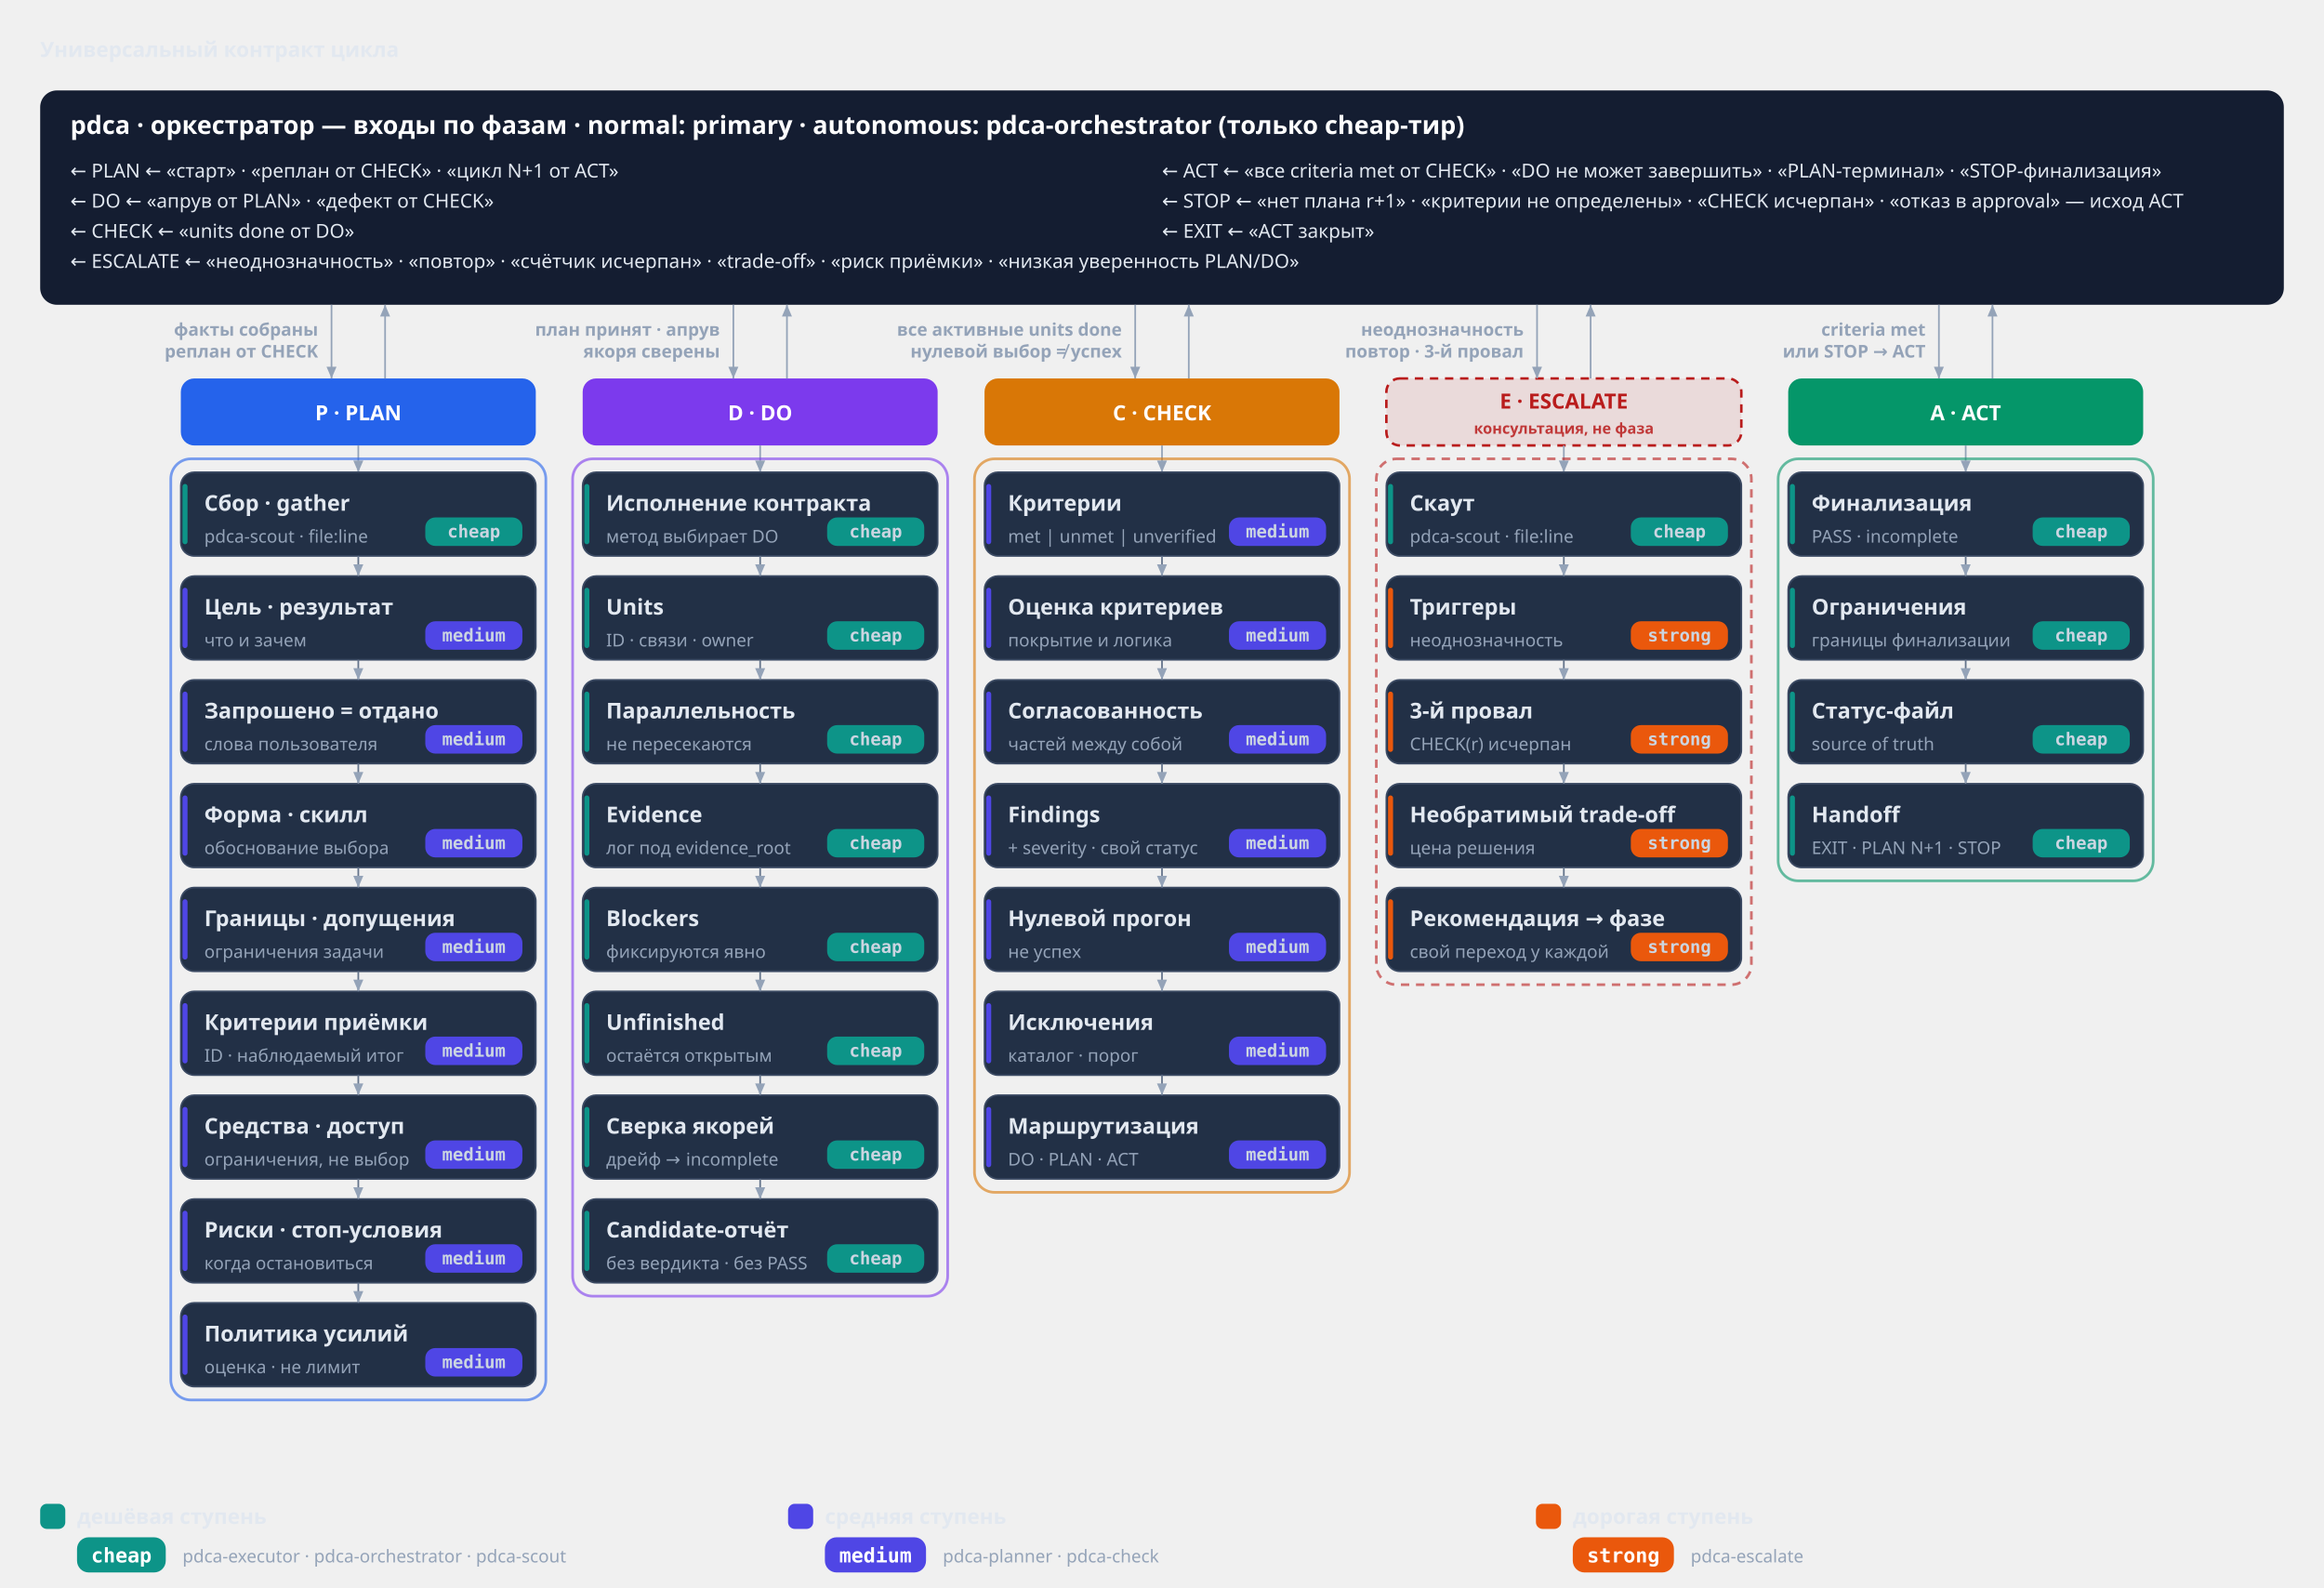
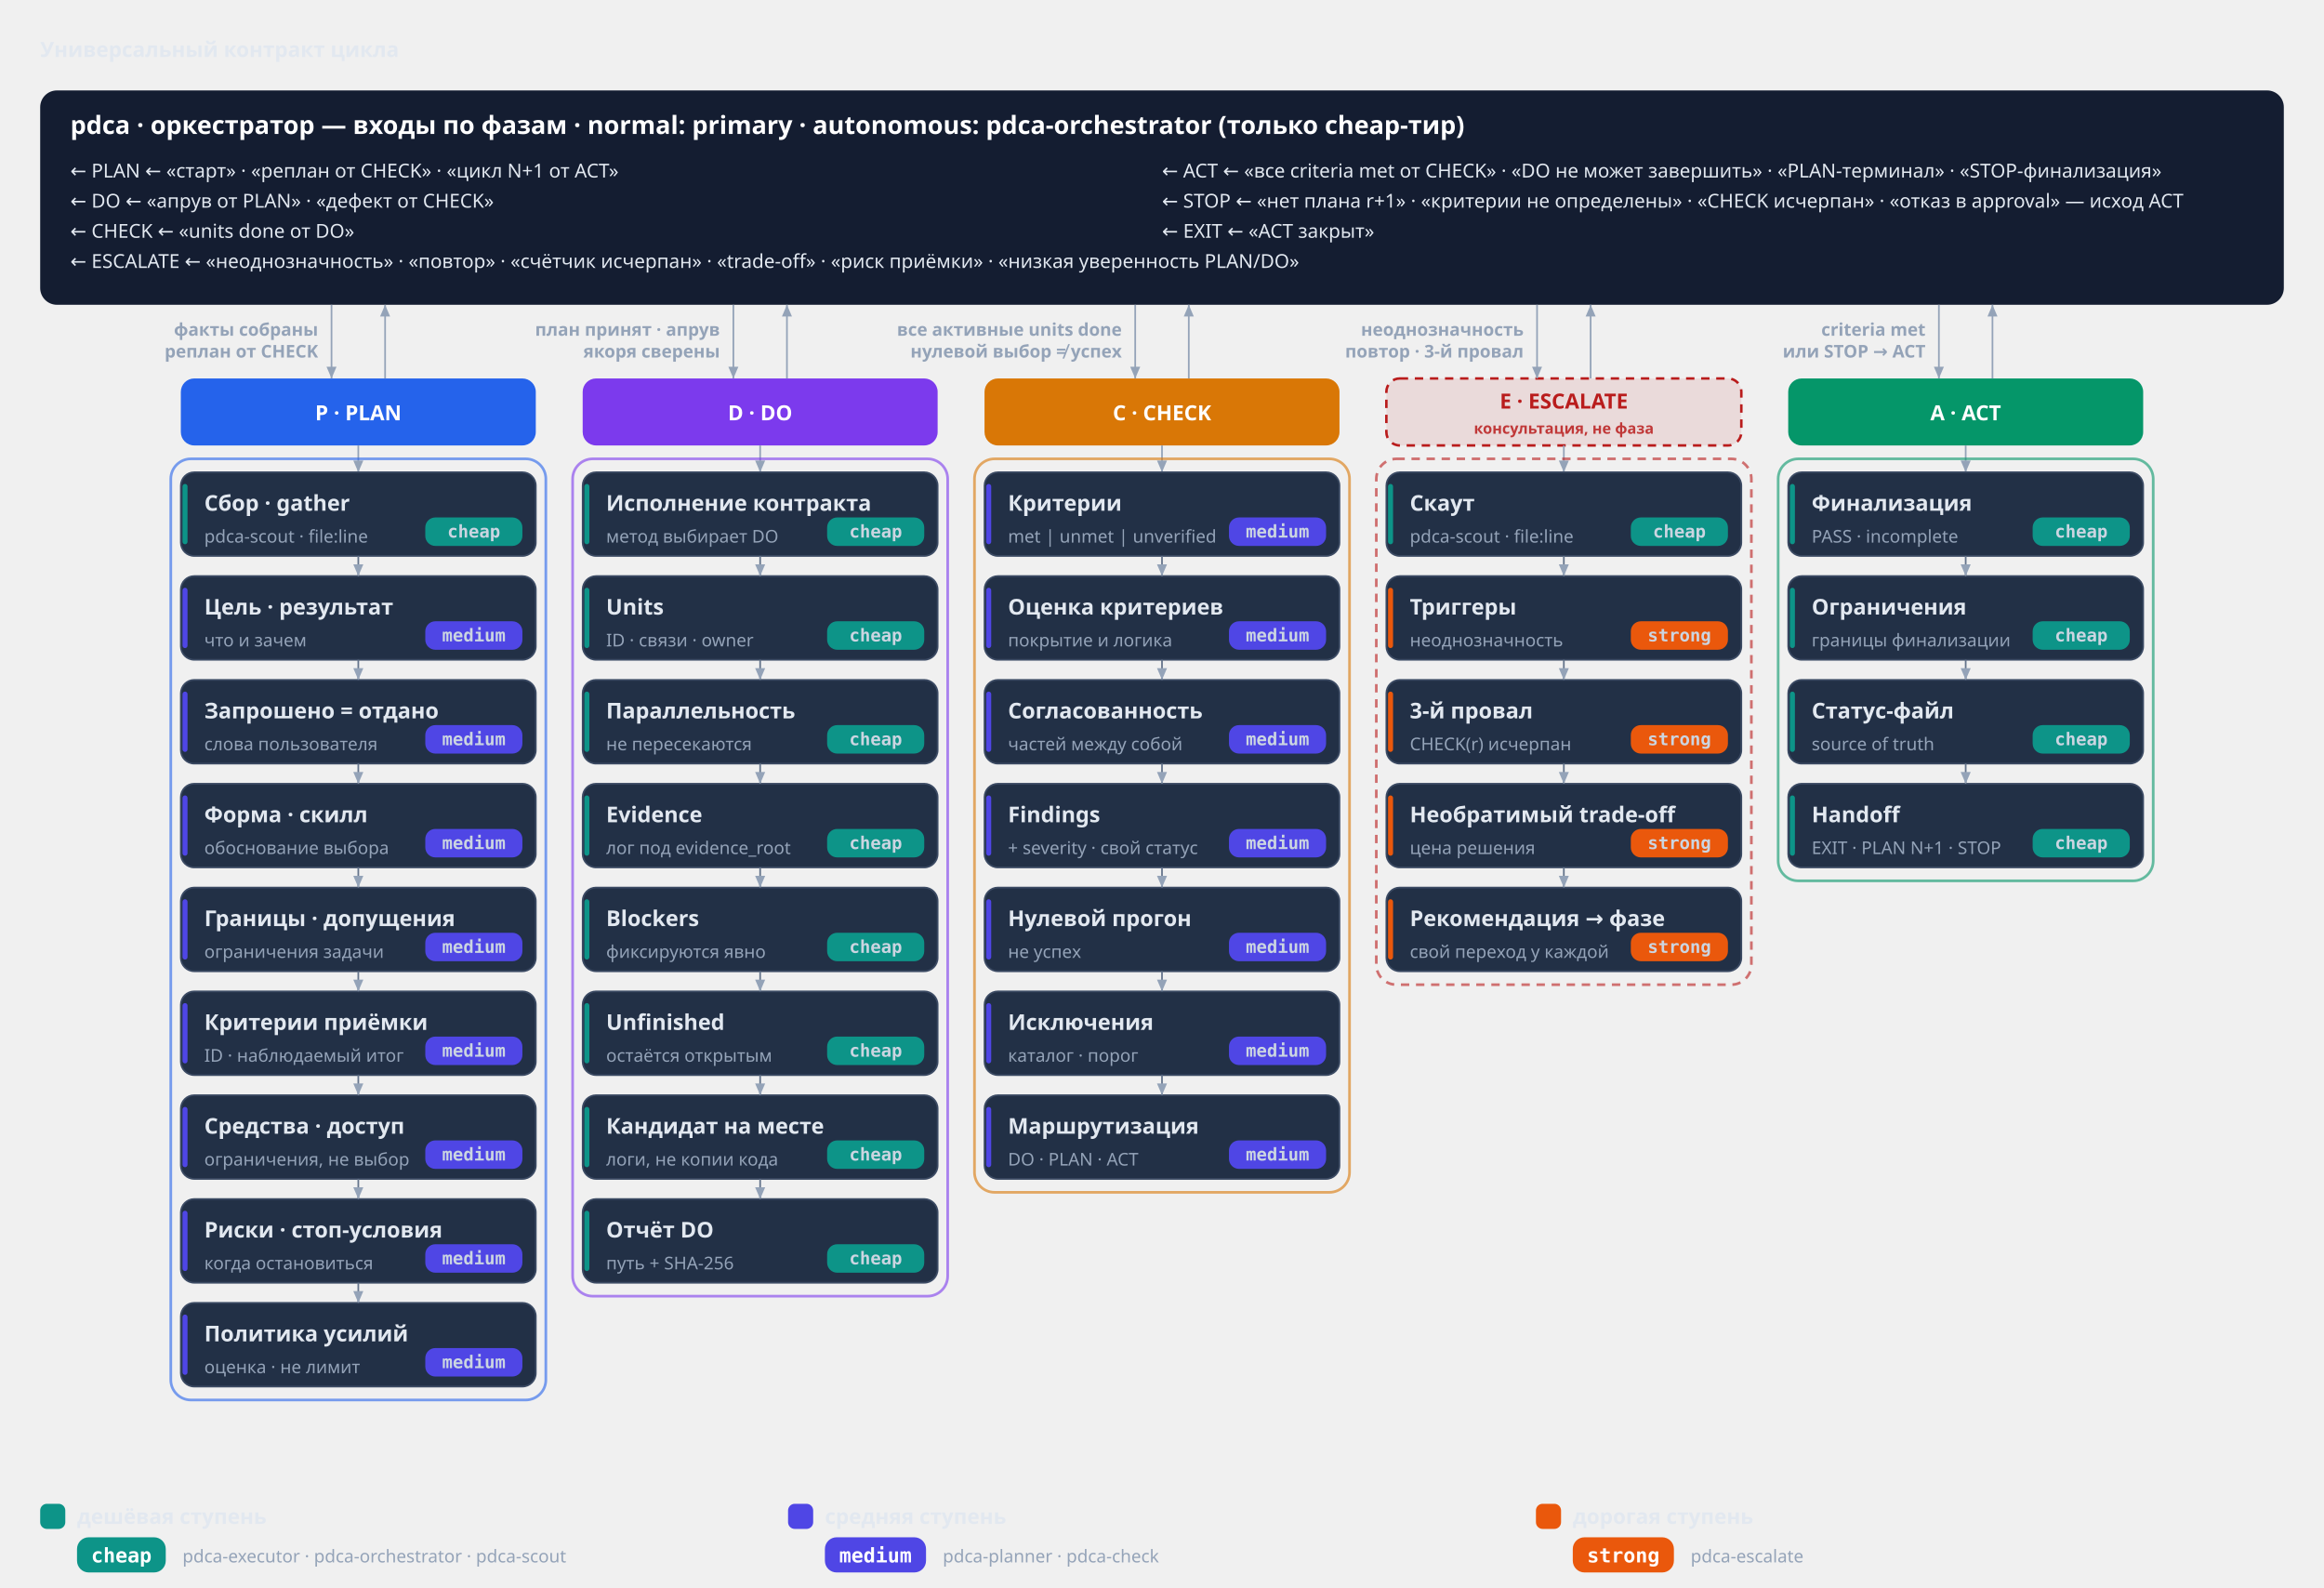
<svg xmlns="http://www.w3.org/2000/svg" viewBox="0 0 1388 948" width="1388" height="948" font-family="Segoe UI, system-ui, sans-serif" role="img">
  <defs>
    <marker id="arrow" markerWidth="9" markerHeight="9" refX="7" refY="3" orient="auto">
      <path d="M0,0 L7,3 L0,6 Z" fill="#94a3b8" />
    </marker>
  </defs>
  <style>
.t{font-size:13px;font-weight:600;fill:#e2e8f0}
.s{font-size:10.5px;fill:#94a3b8}
.h{font-size:12.5px;font-weight:700;fill:#ffffff}
.h2{font-size:12.5px;font-weight:700}
.h3{font-size:9px;font-weight:600}
.g{font-size:10.5px;font-weight:600}
.band{fill:#141d31}
.bt{fill:#ffffff;font-size:15px;font-weight:700}
.ol{fill:#e2e8f0;font-size:11.5px}
.lt{font-size:12.5px;font-weight:700;fill:#e2e8f0}
.ls{font-size:10.5px;fill:#94a3b8}
.lm{font-family:ui-monospace,Consolas,Menlo,monospace;font-size:12px;font-weight:700}
.bm{font-family:ui-monospace,Consolas,Menlo,monospace;font-size:10.5px;font-weight:700}
.st{font-size:14px;font-weight:700}
.ss{font-size:10.5px;font-weight:600}
</style>
  <text x="24" y="34" class="lt">Универсальный контракт цикла</text>
  <rect x="24" y="54" width="1340" height="128" rx="10" class="band" />
  <text x="42" y="80" class="bt">pdca · оркестратор — входы по фазам · normal: primary · autonomous: pdca-orchestrator (только cheap-тир)</text>
  <text x="42" y="106" class="ol">← PLAN ← «старт» · «реплан от CHECK» · «цикл N+1 от ACT»</text>
  <text x="42" y="124" class="ol">← DO ← «апрув от PLAN» · «дефект от CHECK»</text>
  <text x="42" y="142" class="ol">← CHECK ← «units done от DO»</text>
  <text x="42" y="160" class="ol">← ESCALATE ← «неоднозначность» · «повтор» · «счётчик исчерпан» · «trade-off» · «риск приёмки» · «низкая уверенность PLAN/DO»</text>
  <text x="694.0" y="106" class="ol">← ACT ← «все criteria met от CHECK» · «DO не может завершить» · «PLAN-терминал» · «STOP-финализация»</text>
  <text x="694.0" y="124" class="ol">← STOP ← «нет плана r+1» · «критерии не определены» · «CHECK исчерпан» · «отказ в approval» — исход ACT</text>
  <text x="694.0" y="142" class="ol">← EXIT ← «ACT закрыт»</text>
  <rect x="108.0" y="226" width="212" height="40" rx="8" fill="#2563eb" />
  <text x="214.0" y="251.0" class="h" fill="#ffffff" text-anchor="middle">P · PLAN</text>
  <polyline points="214.0,266 214.0,282" fill="none" stroke="#94a3b8" marker-end="url(#arrow)" />
  <rect x="108.0" y="282" width="212" height="50" rx="8" fill="#223046" stroke="#3b4a63" stroke-width="1" />
  <rect x="109.0" y="289" width="3" height="36" rx="1.5" fill="#0d9488" />
  <rect x="254.0" y="309" width="58" height="17" rx="6" fill="#0d9488" />
  <text x="283.0" y="321.0" class="bm" fill="#cbd5e1" text-anchor="middle">cheap</text>
  <text x="122.0" y="305" class="t">Сбор · gather</text>
  <text x="122.0" y="324" class="s">pdca-scout · file:line</text>
  <rect x="108.0" y="344" width="212" height="50" rx="8" fill="#223046" stroke="#3b4a63" stroke-width="1" />
  <rect x="109.0" y="351" width="3" height="36" rx="1.5" fill="#4f46e5" />
  <rect x="254.0" y="371" width="58" height="17" rx="6" fill="#4f46e5" />
  <text x="283.0" y="383.0" class="bm" fill="#cbd5e1" text-anchor="middle">medium</text>
  <text x="122.0" y="367" class="t">Цель · результат</text>
  <text x="122.0" y="386" class="s">что и зачем</text>
  <rect x="108.0" y="406" width="212" height="50" rx="8" fill="#223046" stroke="#3b4a63" stroke-width="1" />
  <rect x="109.0" y="413" width="3" height="36" rx="1.5" fill="#4f46e5" />
  <rect x="254.0" y="433" width="58" height="17" rx="6" fill="#4f46e5" />
  <text x="283.0" y="445.0" class="bm" fill="#cbd5e1" text-anchor="middle">medium</text>
  <text x="122.0" y="429" class="t">Запрошено = отдано</text>
  <text x="122.0" y="448" class="s">слова пользователя</text>
  <rect x="108.0" y="468" width="212" height="50" rx="8" fill="#223046" stroke="#3b4a63" stroke-width="1" />
  <rect x="109.0" y="475" width="3" height="36" rx="1.5" fill="#4f46e5" />
  <rect x="254.0" y="495" width="58" height="17" rx="6" fill="#4f46e5" />
  <text x="283.0" y="507.0" class="bm" fill="#cbd5e1" text-anchor="middle">medium</text>
  <text x="122.0" y="491" class="t">Форма · скилл</text>
  <text x="122.0" y="510" class="s">обоснование выбора</text>
  <rect x="108.0" y="530" width="212" height="50" rx="8" fill="#223046" stroke="#3b4a63" stroke-width="1" />
  <rect x="109.0" y="537" width="3" height="36" rx="1.5" fill="#4f46e5" />
  <rect x="254.0" y="557" width="58" height="17" rx="6" fill="#4f46e5" />
  <text x="283.0" y="569.0" class="bm" fill="#cbd5e1" text-anchor="middle">medium</text>
  <text x="122.0" y="553" class="t">Границы · допущения</text>
  <text x="122.0" y="572" class="s">ограничения задачи</text>
  <rect x="108.0" y="592" width="212" height="50" rx="8" fill="#223046" stroke="#3b4a63" stroke-width="1" />
  <rect x="109.0" y="599" width="3" height="36" rx="1.5" fill="#4f46e5" />
  <rect x="254.0" y="619" width="58" height="17" rx="6" fill="#4f46e5" />
  <text x="283.0" y="631.0" class="bm" fill="#cbd5e1" text-anchor="middle">medium</text>
  <text x="122.0" y="615" class="t">Критерии приёмки</text>
  <text x="122.0" y="634" class="s">ID · наблюдаемый итог</text>
  <rect x="108.0" y="654" width="212" height="50" rx="8" fill="#223046" stroke="#3b4a63" stroke-width="1" />
  <rect x="109.0" y="661" width="3" height="36" rx="1.5" fill="#4f46e5" />
  <rect x="254.0" y="681" width="58" height="17" rx="6" fill="#4f46e5" />
  <text x="283.0" y="693.0" class="bm" fill="#cbd5e1" text-anchor="middle">medium</text>
  <text x="122.0" y="677" class="t">Средства · доступ</text>
  <text x="122.0" y="696" class="s">ограничения, не выбор</text>
  <rect x="108.0" y="716" width="212" height="50" rx="8" fill="#223046" stroke="#3b4a63" stroke-width="1" />
  <rect x="109.0" y="723" width="3" height="36" rx="1.5" fill="#4f46e5" />
  <rect x="254.0" y="743" width="58" height="17" rx="6" fill="#4f46e5" />
  <text x="283.0" y="755.0" class="bm" fill="#cbd5e1" text-anchor="middle">medium</text>
  <text x="122.0" y="739" class="t">Риски · стоп-условия</text>
  <text x="122.0" y="758" class="s">когда остановиться</text>
  <rect x="108.0" y="778" width="212" height="50" rx="8" fill="#223046" stroke="#3b4a63" stroke-width="1" />
  <rect x="109.0" y="785" width="3" height="36" rx="1.5" fill="#4f46e5" />
  <rect x="254.0" y="805" width="58" height="17" rx="6" fill="#4f46e5" />
  <text x="283.0" y="817.0" class="bm" fill="#cbd5e1" text-anchor="middle">medium</text>
  <text x="122.0" y="801" class="t">Политика усилий</text>
  <text x="122.0" y="820" class="s">оценка · не лимит</text>
  <polyline points="214.0,332 214.0,344" fill="none" stroke="#64748b" marker-end="url(#arrow)" />
  <polyline points="214.0,394 214.0,406" fill="none" stroke="#64748b" marker-end="url(#arrow)" />
  <polyline points="214.0,456 214.0,468" fill="none" stroke="#64748b" marker-end="url(#arrow)" />
  <polyline points="214.0,518 214.0,530" fill="none" stroke="#64748b" marker-end="url(#arrow)" />
  <polyline points="214.0,580 214.0,592" fill="none" stroke="#64748b" marker-end="url(#arrow)" />
  <polyline points="214.0,642 214.0,654" fill="none" stroke="#64748b" marker-end="url(#arrow)" />
  <polyline points="214.0,704 214.0,716" fill="none" stroke="#64748b" marker-end="url(#arrow)" />
  <polyline points="214.0,766 214.0,778" fill="none" stroke="#64748b" marker-end="url(#arrow)" />
  <rect x="102.0" y="274" width="224" height="562" rx="12" fill="none" stroke="#2563eb" stroke-opacity="0.6" stroke-width="1.6" />
  <rect x="348.0" y="226" width="212" height="40" rx="8" fill="#7c3aed" />
  <text x="454.0" y="251.0" class="h" fill="#ffffff" text-anchor="middle">D · DO</text>
  <polyline points="454.0,266 454.0,282" fill="none" stroke="#94a3b8" marker-end="url(#arrow)" />
  <rect x="348.0" y="282" width="212" height="50" rx="8" fill="#223046" stroke="#3b4a63" stroke-width="1" />
  <rect x="349.0" y="289" width="3" height="36" rx="1.5" fill="#0d9488" />
  <rect x="494.0" y="309" width="58" height="17" rx="6" fill="#0d9488" />
  <text x="523.0" y="321.0" class="bm" fill="#cbd5e1" text-anchor="middle">cheap</text>
  <text x="362.0" y="305" class="t">Исполнение контракта</text>
  <text x="362.0" y="324" class="s">метод выбирает DO</text>
  <rect x="348.0" y="344" width="212" height="50" rx="8" fill="#223046" stroke="#3b4a63" stroke-width="1" />
  <rect x="349.0" y="351" width="3" height="36" rx="1.5" fill="#0d9488" />
  <rect x="494.0" y="371" width="58" height="17" rx="6" fill="#0d9488" />
  <text x="523.0" y="383.0" class="bm" fill="#cbd5e1" text-anchor="middle">cheap</text>
  <text x="362.0" y="367" class="t">Units</text>
  <text x="362.0" y="386" class="s">ID · связи · owner</text>
  <rect x="348.0" y="406" width="212" height="50" rx="8" fill="#223046" stroke="#3b4a63" stroke-width="1" />
  <rect x="349.0" y="413" width="3" height="36" rx="1.5" fill="#0d9488" />
  <rect x="494.0" y="433" width="58" height="17" rx="6" fill="#0d9488" />
  <text x="523.0" y="445.0" class="bm" fill="#cbd5e1" text-anchor="middle">cheap</text>
  <text x="362.0" y="429" class="t">Параллельность</text>
  <text x="362.0" y="448" class="s">не пересекаются</text>
  <rect x="348.0" y="468" width="212" height="50" rx="8" fill="#223046" stroke="#3b4a63" stroke-width="1" />
  <rect x="349.0" y="475" width="3" height="36" rx="1.5" fill="#0d9488" />
  <rect x="494.0" y="495" width="58" height="17" rx="6" fill="#0d9488" />
  <text x="523.0" y="507.0" class="bm" fill="#cbd5e1" text-anchor="middle">cheap</text>
  <text x="362.0" y="491" class="t">Evidence</text>
  <text x="362.0" y="510" class="s">лог под evidence_root</text>
  <rect x="348.0" y="530" width="212" height="50" rx="8" fill="#223046" stroke="#3b4a63" stroke-width="1" />
  <rect x="349.0" y="537" width="3" height="36" rx="1.5" fill="#0d9488" />
  <rect x="494.0" y="557" width="58" height="17" rx="6" fill="#0d9488" />
  <text x="523.0" y="569.0" class="bm" fill="#cbd5e1" text-anchor="middle">cheap</text>
  <text x="362.0" y="553" class="t">Blockers</text>
  <text x="362.0" y="572" class="s">фиксируются явно</text>
  <rect x="348.0" y="592" width="212" height="50" rx="8" fill="#223046" stroke="#3b4a63" stroke-width="1" />
  <rect x="349.0" y="599" width="3" height="36" rx="1.5" fill="#0d9488" />
  <rect x="494.0" y="619" width="58" height="17" rx="6" fill="#0d9488" />
  <text x="523.0" y="631.0" class="bm" fill="#cbd5e1" text-anchor="middle">cheap</text>
  <text x="362.0" y="615" class="t">Unfinished</text>
  <text x="362.0" y="634" class="s">остаётся открытым</text>
  <rect x="348.0" y="654" width="212" height="50" rx="8" fill="#223046" stroke="#3b4a63" stroke-width="1" />
  <rect x="349.0" y="661" width="3" height="36" rx="1.5" fill="#0d9488" />
  <rect x="494.0" y="681" width="58" height="17" rx="6" fill="#0d9488" />
  <text x="523.0" y="693.0" class="bm" fill="#cbd5e1" text-anchor="middle">cheap</text>
-   <text x="362.0" y="677" class="t">Сверка якорей</text>
-   <text x="362.0" y="696" class="s">дрейф → incomplete</text>
+   <text x="362.0" y="677" class="t">Кандидат на месте</text>
+   <text x="362.0" y="696" class="s">логи, не копии кода</text>
  <rect x="348.0" y="716" width="212" height="50" rx="8" fill="#223046" stroke="#3b4a63" stroke-width="1" />
  <rect x="349.0" y="723" width="3" height="36" rx="1.5" fill="#0d9488" />
  <rect x="494.0" y="743" width="58" height="17" rx="6" fill="#0d9488" />
  <text x="523.0" y="755.0" class="bm" fill="#cbd5e1" text-anchor="middle">cheap</text>
-   <text x="362.0" y="739" class="t">Candidate-отчёт</text>
-   <text x="362.0" y="758" class="s">без вердикта · без PASS</text>
+   <text x="362.0" y="739" class="t">Отчёт DO</text>
+   <text x="362.0" y="758" class="s">путь + SHA-256</text>
  <polyline points="454.0,332 454.0,344" fill="none" stroke="#64748b" marker-end="url(#arrow)" />
  <polyline points="454.0,394 454.0,406" fill="none" stroke="#64748b" marker-end="url(#arrow)" />
  <polyline points="454.0,456 454.0,468" fill="none" stroke="#64748b" marker-end="url(#arrow)" />
  <polyline points="454.0,518 454.0,530" fill="none" stroke="#64748b" marker-end="url(#arrow)" />
  <polyline points="454.0,580 454.0,592" fill="none" stroke="#64748b" marker-end="url(#arrow)" />
  <polyline points="454.0,642 454.0,654" fill="none" stroke="#64748b" marker-end="url(#arrow)" />
  <polyline points="454.0,704 454.0,716" fill="none" stroke="#64748b" marker-end="url(#arrow)" />
  <rect x="342.0" y="274" width="224" height="500" rx="12" fill="none" stroke="#7c3aed" stroke-opacity="0.6" stroke-width="1.6" />
  <rect x="588.0" y="226" width="212" height="40" rx="8" fill="#d97706" />
  <text x="694.0" y="251.0" class="h" fill="#ffffff" text-anchor="middle">C · CHECK</text>
  <polyline points="694.0,266 694.0,282" fill="none" stroke="#94a3b8" marker-end="url(#arrow)" />
  <rect x="588.0" y="282" width="212" height="50" rx="8" fill="#223046" stroke="#3b4a63" stroke-width="1" />
  <rect x="589.0" y="289" width="3" height="36" rx="1.5" fill="#4f46e5" />
  <rect x="734.0" y="309" width="58" height="17" rx="6" fill="#4f46e5" />
  <text x="763.0" y="321.0" class="bm" fill="#cbd5e1" text-anchor="middle">medium</text>
  <text x="602.0" y="305" class="t">Критерии</text>
  <text x="602.0" y="324" class="s">met | unmet | unverified</text>
  <rect x="588.0" y="344" width="212" height="50" rx="8" fill="#223046" stroke="#3b4a63" stroke-width="1" />
  <rect x="589.0" y="351" width="3" height="36" rx="1.5" fill="#4f46e5" />
  <rect x="734.0" y="371" width="58" height="17" rx="6" fill="#4f46e5" />
  <text x="763.0" y="383.0" class="bm" fill="#cbd5e1" text-anchor="middle">medium</text>
  <text x="602.0" y="367" class="t">Оценка критериев</text>
  <text x="602.0" y="386" class="s">покрытие и логика</text>
  <rect x="588.0" y="406" width="212" height="50" rx="8" fill="#223046" stroke="#3b4a63" stroke-width="1" />
  <rect x="589.0" y="413" width="3" height="36" rx="1.5" fill="#4f46e5" />
  <rect x="734.0" y="433" width="58" height="17" rx="6" fill="#4f46e5" />
  <text x="763.0" y="445.0" class="bm" fill="#cbd5e1" text-anchor="middle">medium</text>
  <text x="602.0" y="429" class="t">Согласованность</text>
  <text x="602.0" y="448" class="s">частей между собой</text>
  <rect x="588.0" y="468" width="212" height="50" rx="8" fill="#223046" stroke="#3b4a63" stroke-width="1" />
  <rect x="589.0" y="475" width="3" height="36" rx="1.5" fill="#4f46e5" />
  <rect x="734.0" y="495" width="58" height="17" rx="6" fill="#4f46e5" />
  <text x="763.0" y="507.0" class="bm" fill="#cbd5e1" text-anchor="middle">medium</text>
  <text x="602.0" y="491" class="t">Findings</text>
  <text x="602.0" y="510" class="s">+ severity · свой статус</text>
  <rect x="588.0" y="530" width="212" height="50" rx="8" fill="#223046" stroke="#3b4a63" stroke-width="1" />
  <rect x="589.0" y="537" width="3" height="36" rx="1.5" fill="#4f46e5" />
  <rect x="734.0" y="557" width="58" height="17" rx="6" fill="#4f46e5" />
  <text x="763.0" y="569.0" class="bm" fill="#cbd5e1" text-anchor="middle">medium</text>
  <text x="602.0" y="553" class="t">Нулевой прогон</text>
  <text x="602.0" y="572" class="s">не успех</text>
  <rect x="588.0" y="592" width="212" height="50" rx="8" fill="#223046" stroke="#3b4a63" stroke-width="1" />
  <rect x="589.0" y="599" width="3" height="36" rx="1.5" fill="#4f46e5" />
  <rect x="734.0" y="619" width="58" height="17" rx="6" fill="#4f46e5" />
  <text x="763.0" y="631.0" class="bm" fill="#cbd5e1" text-anchor="middle">medium</text>
  <text x="602.0" y="615" class="t">Исключения</text>
  <text x="602.0" y="634" class="s">каталог · порог</text>
  <rect x="588.0" y="654" width="212" height="50" rx="8" fill="#223046" stroke="#3b4a63" stroke-width="1" />
  <rect x="589.0" y="661" width="3" height="36" rx="1.5" fill="#4f46e5" />
  <rect x="734.0" y="681" width="58" height="17" rx="6" fill="#4f46e5" />
  <text x="763.0" y="693.0" class="bm" fill="#cbd5e1" text-anchor="middle">medium</text>
  <text x="602.0" y="677" class="t">Маршрутизация</text>
  <text x="602.0" y="696" class="s">DO · PLAN · ACT</text>
  <polyline points="694.0,332 694.0,344" fill="none" stroke="#64748b" marker-end="url(#arrow)" />
  <polyline points="694.0,394 694.0,406" fill="none" stroke="#64748b" marker-end="url(#arrow)" />
  <polyline points="694.0,456 694.0,468" fill="none" stroke="#64748b" marker-end="url(#arrow)" />
  <polyline points="694.0,518 694.0,530" fill="none" stroke="#64748b" marker-end="url(#arrow)" />
  <polyline points="694.0,580 694.0,592" fill="none" stroke="#64748b" marker-end="url(#arrow)" />
  <polyline points="694.0,642 694.0,654" fill="none" stroke="#64748b" marker-end="url(#arrow)" />
  <rect x="582.0" y="274" width="224" height="438" rx="12" fill="none" stroke="#d97706" stroke-opacity="0.6" stroke-width="1.6" />
  <rect x="828.0" y="226" width="212" height="40" rx="8" fill="#b91c1c" fill-opacity="0.10" stroke="#b91c1c" stroke-width="1.5" stroke-dasharray="5,4" />
  <text x="934.0" y="244.0" class="h2" fill="#b91c1c" text-anchor="middle">E · ESCALATE</text>
  <text x="934.0" y="259.0" class="h3" fill="#b91c1c" opacity="0.85" text-anchor="middle">консультация, не фаза</text>
  <polyline points="934.0,266 934.0,282" fill="none" stroke="#94a3b8" marker-end="url(#arrow)" />
  <rect x="828.0" y="282" width="212" height="50" rx="8" fill="#223046" stroke="#3b4a63" stroke-width="1" />
  <rect x="829.0" y="289" width="3" height="36" rx="1.5" fill="#0d9488" />
  <rect x="974.0" y="309" width="58" height="17" rx="6" fill="#0d9488" />
  <text x="1003.0" y="321.0" class="bm" fill="#cbd5e1" text-anchor="middle">cheap</text>
  <text x="842.0" y="305" class="t">Скаут</text>
  <text x="842.0" y="324" class="s">pdca-scout · file:line</text>
  <rect x="828.0" y="344" width="212" height="50" rx="8" fill="#223046" stroke="#3b4a63" stroke-width="1" />
  <rect x="829.0" y="351" width="3" height="36" rx="1.5" fill="#ea580c" />
  <rect x="974.0" y="371" width="58" height="17" rx="6" fill="#ea580c" />
  <text x="1003.0" y="383.0" class="bm" fill="#cbd5e1" text-anchor="middle">strong</text>
  <text x="842.0" y="367" class="t">Триггеры</text>
  <text x="842.0" y="386" class="s">неоднозначность</text>
  <rect x="828.0" y="406" width="212" height="50" rx="8" fill="#223046" stroke="#3b4a63" stroke-width="1" />
  <rect x="829.0" y="413" width="3" height="36" rx="1.5" fill="#ea580c" />
  <rect x="974.0" y="433" width="58" height="17" rx="6" fill="#ea580c" />
  <text x="1003.0" y="445.0" class="bm" fill="#cbd5e1" text-anchor="middle">strong</text>
  <text x="842.0" y="429" class="t">3-й провал</text>
  <text x="842.0" y="448" class="s">CHECK(r) исчерпан</text>
  <rect x="828.0" y="468" width="212" height="50" rx="8" fill="#223046" stroke="#3b4a63" stroke-width="1" />
  <rect x="829.0" y="475" width="3" height="36" rx="1.5" fill="#ea580c" />
  <rect x="974.0" y="495" width="58" height="17" rx="6" fill="#ea580c" />
  <text x="1003.0" y="507.0" class="bm" fill="#cbd5e1" text-anchor="middle">strong</text>
  <text x="842.0" y="491" class="t">Необратимый trade-off</text>
  <text x="842.0" y="510" class="s">цена решения</text>
  <rect x="828.0" y="530" width="212" height="50" rx="8" fill="#223046" stroke="#3b4a63" stroke-width="1" />
  <rect x="829.0" y="537" width="3" height="36" rx="1.5" fill="#ea580c" />
  <rect x="974.0" y="557" width="58" height="17" rx="6" fill="#ea580c" />
  <text x="1003.0" y="569.0" class="bm" fill="#cbd5e1" text-anchor="middle">strong</text>
  <text x="842.0" y="553" class="t">Рекомендация → фазе</text>
  <text x="842.0" y="572" class="s">свой переход у каждой</text>
  <polyline points="934.0,332 934.0,344" fill="none" stroke="#64748b" marker-end="url(#arrow)" />
  <polyline points="934.0,394 934.0,406" fill="none" stroke="#64748b" marker-end="url(#arrow)" />
  <polyline points="934.0,456 934.0,468" fill="none" stroke="#64748b" marker-end="url(#arrow)" />
  <polyline points="934.0,518 934.0,530" fill="none" stroke="#64748b" marker-end="url(#arrow)" />
  <rect x="822.0" y="274" width="224" height="314" rx="12" fill="none" stroke="#b91c1c" stroke-opacity="0.6" stroke-width="1.6" stroke-dasharray="5,4" />
  <rect x="1068.0" y="226" width="212" height="40" rx="8" fill="#059669" />
  <text x="1174.0" y="251.0" class="h" fill="#ffffff" text-anchor="middle">A · ACT</text>
  <polyline points="1174.0,266 1174.0,282" fill="none" stroke="#94a3b8" marker-end="url(#arrow)" />
  <rect x="1068.0" y="282" width="212" height="50" rx="8" fill="#223046" stroke="#3b4a63" stroke-width="1" />
  <rect x="1069.0" y="289" width="3" height="36" rx="1.5" fill="#0d9488" />
  <rect x="1214.0" y="309" width="58" height="17" rx="6" fill="#0d9488" />
  <text x="1243.0" y="321.0" class="bm" fill="#cbd5e1" text-anchor="middle">cheap</text>
  <text x="1082.0" y="305" class="t">Финализация</text>
  <text x="1082.0" y="324" class="s">PASS · incomplete</text>
  <rect x="1068.0" y="344" width="212" height="50" rx="8" fill="#223046" stroke="#3b4a63" stroke-width="1" />
  <rect x="1069.0" y="351" width="3" height="36" rx="1.5" fill="#0d9488" />
  <rect x="1214.0" y="371" width="58" height="17" rx="6" fill="#0d9488" />
  <text x="1243.0" y="383.0" class="bm" fill="#cbd5e1" text-anchor="middle">cheap</text>
  <text x="1082.0" y="367" class="t">Ограничения</text>
  <text x="1082.0" y="386" class="s">границы финализации</text>
  <rect x="1068.0" y="406" width="212" height="50" rx="8" fill="#223046" stroke="#3b4a63" stroke-width="1" />
  <rect x="1069.0" y="413" width="3" height="36" rx="1.5" fill="#0d9488" />
  <rect x="1214.0" y="433" width="58" height="17" rx="6" fill="#0d9488" />
  <text x="1243.0" y="445.0" class="bm" fill="#cbd5e1" text-anchor="middle">cheap</text>
  <text x="1082.0" y="429" class="t">Статус-файл</text>
  <text x="1082.0" y="448" class="s">source of truth</text>
  <rect x="1068.0" y="468" width="212" height="50" rx="8" fill="#223046" stroke="#3b4a63" stroke-width="1" />
  <rect x="1069.0" y="475" width="3" height="36" rx="1.5" fill="#0d9488" />
  <rect x="1214.0" y="495" width="58" height="17" rx="6" fill="#0d9488" />
  <text x="1243.0" y="507.0" class="bm" fill="#cbd5e1" text-anchor="middle">cheap</text>
  <text x="1082.0" y="491" class="t">Handoff</text>
  <text x="1082.0" y="510" class="s">EXIT · PLAN N+1 · STOP</text>
  <polyline points="1174.0,332 1174.0,344" fill="none" stroke="#64748b" marker-end="url(#arrow)" />
  <polyline points="1174.0,394 1174.0,406" fill="none" stroke="#64748b" marker-end="url(#arrow)" />
  <polyline points="1174.0,456 1174.0,468" fill="none" stroke="#64748b" marker-end="url(#arrow)" />
  <rect x="1062.0" y="274" width="224" height="252" rx="12" fill="none" stroke="#059669" stroke-opacity="0.6" stroke-width="1.6" />
  <polyline points="198.0,182 198.0,226" fill="none" stroke="#94a3b8" data-edge-id="dispatch_p" marker-end="url(#arrow)" />
  <text x="190.0" y="200.5" class="g" fill="#94a3b8" text-anchor="end">факты собраны</text>
  <text x="190.0" y="213.5" class="g" fill="#94a3b8" text-anchor="end">реплан от CHECK</text>
  <polyline points="230.0,226 230.0,182" fill="none" stroke="#94a3b8" data-edge-id="return_p" marker-end="url(#arrow)" />
  <polyline points="438.0,182 438.0,226" fill="none" stroke="#94a3b8" data-edge-id="dispatch_d" marker-end="url(#arrow)" />
  <text x="430.0" y="200.5" class="g" fill="#94a3b8" text-anchor="end">план принят · апрув</text>
  <text x="430.0" y="213.5" class="g" fill="#94a3b8" text-anchor="end">якоря сверены</text>
  <polyline points="470.0,226 470.0,182" fill="none" stroke="#94a3b8" data-edge-id="return_d" marker-end="url(#arrow)" />
  <polyline points="678.0,182 678.0,226" fill="none" stroke="#94a3b8" data-edge-id="dispatch_c" marker-end="url(#arrow)" />
  <text x="670.0" y="200.5" class="g" fill="#94a3b8" text-anchor="end">все активные units done</text>
  <text x="670.0" y="213.5" class="g" fill="#94a3b8" text-anchor="end">нулевой выбор ≠ успех</text>
  <polyline points="710.0,226 710.0,182" fill="none" stroke="#94a3b8" data-edge-id="return_c" marker-end="url(#arrow)" />
  <polyline points="918.0,182 918.0,226" fill="none" stroke="#94a3b8" data-edge-id="dispatch_e" marker-end="url(#arrow)" />
  <text x="910.0" y="200.5" class="g" fill="#94a3b8" text-anchor="end">неоднозначность</text>
  <text x="910.0" y="213.5" class="g" fill="#94a3b8" text-anchor="end">повтор · 3-й провал</text>
  <polyline points="950.0,226 950.0,182" fill="none" stroke="#94a3b8" data-edge-id="return_e" marker-end="url(#arrow)" />
  <polyline points="1158.0,182 1158.0,226" fill="none" stroke="#94a3b8" data-edge-id="dispatch_a" marker-end="url(#arrow)" />
  <text x="1150.0" y="200.5" class="g" fill="#94a3b8" text-anchor="end">criteria met</text>
  <text x="1150.0" y="213.5" class="g" fill="#94a3b8" text-anchor="end">или STOP → ACT</text>
  <polyline points="1190.0,226 1190.0,182" fill="none" stroke="#94a3b8" data-edge-id="return_a" marker-end="url(#arrow)" />
  <rect x="24.0" y="898" width="15" height="15" rx="4" fill="#0d9488" />
  <text x="46.0" y="910" class="lt">дешёвая ступень</text>
  <rect x="46.0" y="918" width="53.0" height="21" rx="7" fill="#0d9488" />
  <text x="72.5" y="933" class="lm" fill="#ffffff" text-anchor="middle">cheap</text>
  <text x="109.0" y="933" class="ls">pdca-executor · pdca-orchestrator · pdca-scout</text>
  <rect x="470.667" y="898" width="15" height="15" rx="4" fill="#4f46e5" />
  <text x="492.667" y="910" class="lt">средняя ступень</text>
  <rect x="492.667" y="918" width="60.4" height="21" rx="7" fill="#4f46e5" />
  <text x="522.867" y="933" class="lm" fill="#ffffff" text-anchor="middle">medium</text>
  <text x="563.067" y="933" class="ls">pdca-planner · pdca-check</text>
  <rect x="917.333" y="898" width="15" height="15" rx="4" fill="#ea580c" />
  <text x="939.333" y="910" class="lt">дорогая ступень</text>
  <rect x="939.333" y="918" width="60.4" height="21" rx="7" fill="#ea580c" />
  <text x="969.533" y="933" class="lm" fill="#ffffff" text-anchor="middle">strong</text>
  <text x="1009.733" y="933" class="ls">pdca-escalate</text>
  <text x="24" y="966" class="lt">Граф состояний цикла</text>
  <rect x="24" y="1156" width="156" height="56" rx="10" fill="#94a3b8" fill-opacity="0.10" stroke="#94a3b8" stroke-width="1.8" data-node-id="START" />
  <text x="102.0" y="1183.0" class="st" fill="#94a3b8" text-anchor="middle">START</text>
  <text x="102.0" y="1200.0" class="ss" fill="#94a3b8" text-anchor="middle" opacity="0.8">начало</text>
  <rect x="256" y="1156" width="156" height="56" rx="10" fill="#60a5fa" fill-opacity="0.10" stroke="#60a5fa" stroke-width="1.8" data-node-id="PLAN" />
  <text x="334.0" y="1183.0" class="st" fill="#60a5fa" text-anchor="middle">P · PLAN</text>
  <text x="334.0" y="1200.0" class="ss" fill="#60a5fa" text-anchor="middle" opacity="0.8">план</text>
  <rect x="488" y="1156" width="156" height="56" rx="10" fill="#a78bfa" fill-opacity="0.10" stroke="#a78bfa" stroke-width="1.8" data-node-id="DO" />
  <text x="566.0" y="1183.0" class="st" fill="#a78bfa" text-anchor="middle">D · DO</text>
  <text x="566.0" y="1200.0" class="ss" fill="#a78bfa" text-anchor="middle" opacity="0.8">исполнение</text>
  <rect x="720" y="1156" width="156" height="56" rx="10" fill="#fbbf24" fill-opacity="0.10" stroke="#fbbf24" stroke-width="1.8" data-node-id="CHECK" />
  <text x="798.0" y="1183.0" class="st" fill="#fbbf24" text-anchor="middle">C · CHECK</text>
  <text x="798.0" y="1200.0" class="ss" fill="#fbbf24" text-anchor="middle" opacity="0.8">проверка</text>
  <rect x="952" y="1156" width="156" height="56" rx="10" fill="#34d399" fill-opacity="0.10" stroke="#34d399" stroke-width="1.8" data-node-id="ACT" />
  <text x="1030.0" y="1183.0" class="st" fill="#34d399" text-anchor="middle">A · ACT</text>
  <text x="1030.0" y="1200.0" class="ss" fill="#34d399" text-anchor="middle" opacity="0.8">финализация</text>
  <rect x="1184" y="1156" width="156" height="56" rx="10" fill="#94a3b8" fill-opacity="0.10" stroke="#94a3b8" stroke-width="1.8" data-node-id="EXIT" />
  <text x="1262.0" y="1183.0" class="st" fill="#94a3b8" text-anchor="middle">EXIT</text>
  <text x="1262.0" y="1200.0" class="ss" fill="#94a3b8" text-anchor="middle" opacity="0.8">завершение</text>
  <polyline points="180,1184.0 256,1184.0" fill="none" stroke="#94a3b8" data-edge-id="start_plan" marker-end="url(#arrow)" />
  <text x="218.0" y="1177.0" class="g" fill="#cbd5e1" text-anchor="middle">старт</text>
  <polyline points="412,1184.0 488,1184.0" fill="none" stroke="#94a3b8" data-edge-id="plan_do" marker-end="url(#arrow)" />
  <text x="450.0" y="1151.0" class="g" fill="#cbd5e1" text-anchor="middle">контракт · апрув</text>
  <text x="450.0" y="1164.0" class="g" fill="#cbd5e1" text-anchor="middle">сразу (авто)</text>
  <text x="450.0" y="1177.0" class="g" fill="#cbd5e1" text-anchor="middle">· n=1/3</text>
  <polyline points="644,1184.0 720,1184.0" fill="none" stroke="#94a3b8" data-edge-id="do_check" marker-end="url(#arrow)" />
  <text x="682.0" y="1177.0" class="g" fill="#cbd5e1" text-anchor="middle">units done</text>
  <polyline points="876,1184.0 952,1184.0" fill="none" stroke="#94a3b8" data-edge-id="check_act" marker-end="url(#arrow)" />
  <text x="914.0" y="1164.0" class="g" fill="#cbd5e1" text-anchor="middle">criteria met</text>
  <text x="914.0" y="1177.0" class="g" fill="#cbd5e1" text-anchor="middle">исчерпание</text>
  <polyline points="1108,1184.0 1184,1184.0" fill="none" stroke="#94a3b8" data-edge-id="act_exit" marker-end="url(#arrow)" />
  <text x="1146.0" y="1177.0" class="g" fill="#cbd5e1" text-anchor="middle">закрыто</text>
  <path d="M988,1156 C988,1116 376,1116 376,1156" fill="none" stroke="#34d399" stroke-dasharray="5,4" data-edge-id="act_plan" marker-end="url(#arrow)" />
  <text x="682" y="1112" class="g" fill="#cbd5e1" text-anchor="middle">следующий цикл · N+1</text>
  <path d="M566,1156 C566,1084 1040,1084 1040,1156" fill="none" stroke="#94a3b8" data-edge-id="do_act_incomplete" marker-end="url(#arrow)" />
  <text x="803" y="1080" class="g" fill="#cbd5e1" text-anchor="middle">не может завершить → ACT</text>
  <path d="M798,1156 C798,1052 566,1052 566,1156" fill="none" stroke="#94a3b8" data-edge-id="check_do_defect" marker-end="url(#arrow)" />
  <text x="682" y="1048" class="g" fill="#cbd5e1" text-anchor="middle">дефект · n+1 (n/3)</text>
  <path d="M798,1156 C798,1020 334,1020 334,1156" fill="none" stroke="#94a3b8" data-edge-id="check_plan_replan" marker-end="url(#arrow)" />
  <text x="566" y="1016" class="g" fill="#cbd5e1" text-anchor="middle">дефект контракта → CHECK → PLAN</text>
  <path d="M334,1156 C334,966 1040,966 1040,1156" fill="none" stroke="#94a3b8" data-edge-id="plan_act_terminal" marker-end="url(#arrow)" />
-   <text x="682" y="988" class="g" fill="#cbd5e1" text-anchor="middle">критерии · невозможность · уже установлено → ACT</text>
+   <text x="682" y="988" class="g" fill="#cbd5e1" text-anchor="middle">нет критериев · неизмеримо · невыполнимо · результат установлен → ACT</text>
  <rect x="488" y="1336" width="156" height="56" rx="10" fill="#f87171" fill-opacity="0.10" stroke="#f87171" stroke-width="1.8" data-node-id="CONSULTATION" />
  <text x="566.0" y="1363.0" class="st" fill="#f87171" text-anchor="middle">ЭСКАЛАЦИЯ</text>
  <text x="566.0" y="1380.0" class="ss" fill="#f87171" text-anchor="middle" opacity="0.8">консультация</text>
  <rect x="1184" y="1336" width="156" height="56" rx="10" fill="#dc2626" fill-opacity="0.10" stroke="#dc2626" stroke-width="1.8" data-node-id="STOP" />
  <text x="1262.0" y="1363.0" class="st" fill="#dc2626" text-anchor="middle">STOP</text>
  <text x="1262.0" y="1380.0" class="ss" fill="#dc2626" text-anchor="middle" opacity="0.8">исход ACT</text>
  <text x="566" y="1316" class="g" fill="#cbd5e1" text-anchor="middle">консультация · без перехода</text>
  <text x="566" y="1412" class="g" fill="#cbd5e1" text-anchor="middle">решение остаётся за фазой</text>
  <path d="M1060,1212 C1060,1272 1262,1276 1262,1336" fill="none" stroke="#dc2626" data-edge-id="act_stop" marker-end="url(#arrow)" />
  <text x="1128" y="1274.0" class="g" fill="#cbd5e1" text-anchor="end">STOP · blocked/incomplete</text>
  <text x="24" y="1454" class="g" fill="#94a3b8" text-anchor="start">сплошная стрелка — переход</text>
  <text x="320" y="1454" class="g" fill="#94a3b8" text-anchor="start">дуга — loop-back до ACT</text>
  <text x="600" y="1454" class="g" fill="#94a3b8" text-anchor="start">пунктир — следующий цикл</text>
  <text x="860" y="1454" class="g" fill="#94a3b8" text-anchor="start">нижний ряд — консультация; STOP — исход ACT</text>
</svg>
